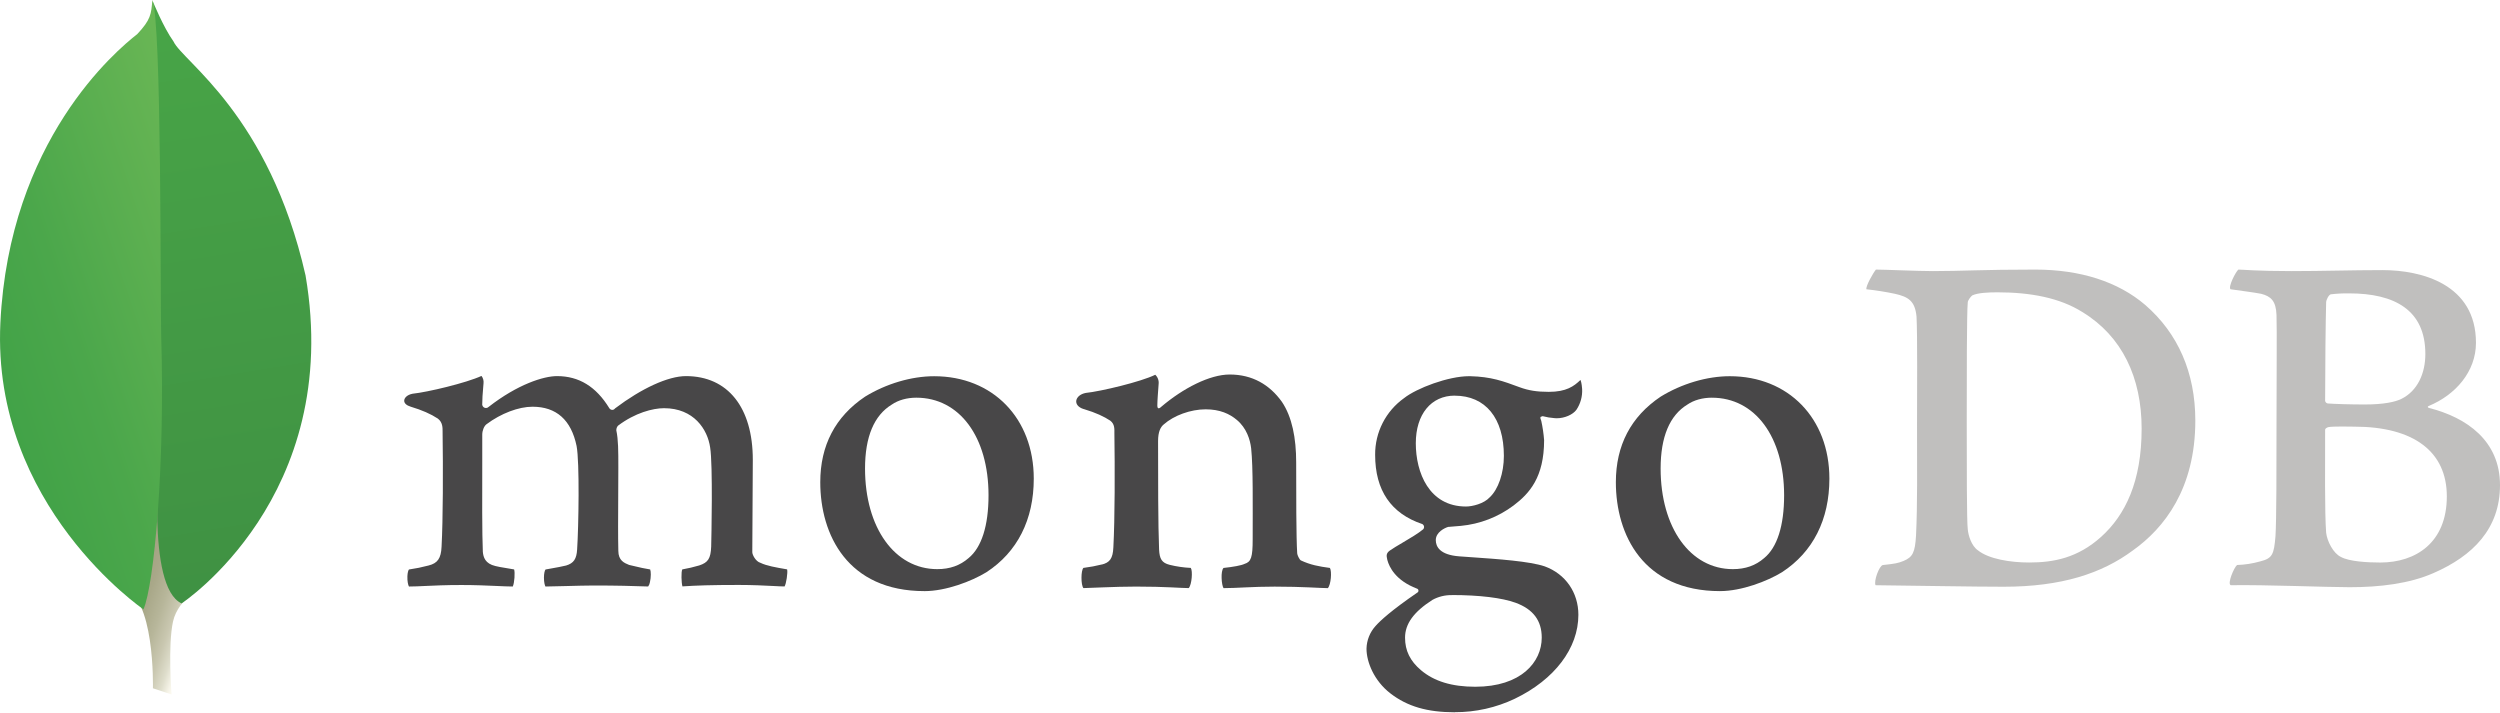
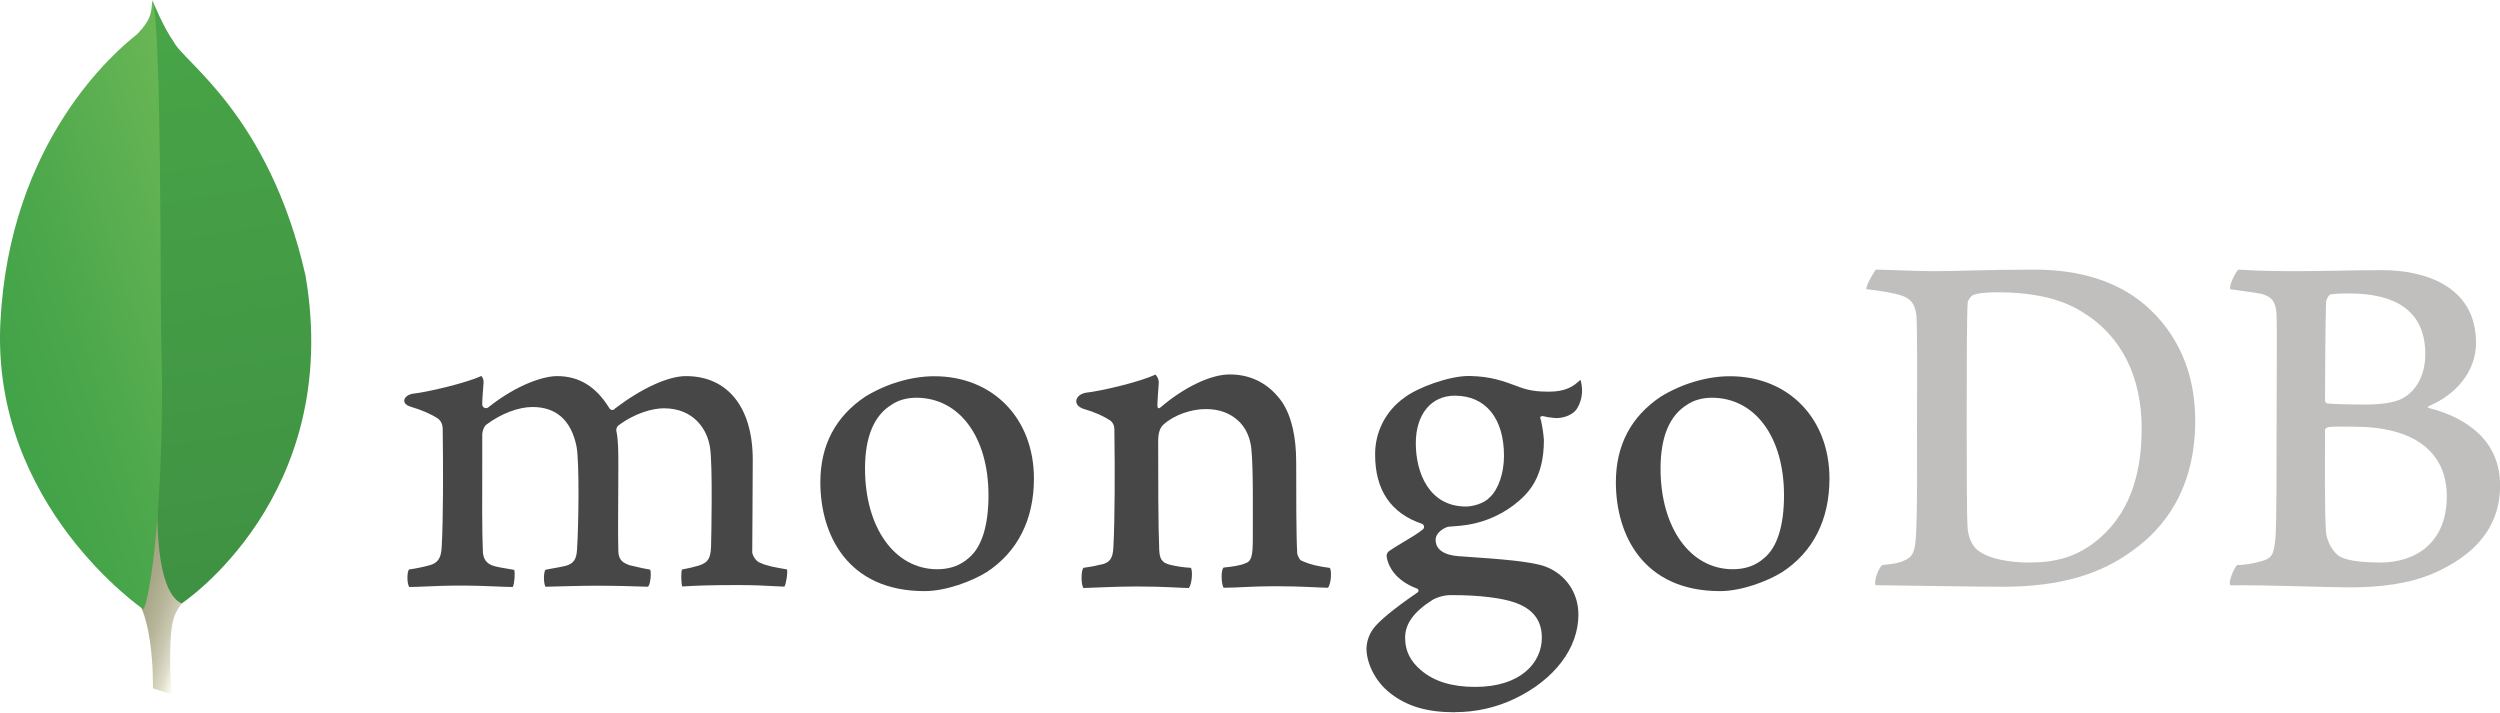
- <svg xmlns="http://www.w3.org/2000/svg" id="Layer_1" data-name="Layer 1" viewBox="0 0 1941.8 553.23">
-   <defs>
-     <style>.cls-1{fill:url(#linear-gradient);}.cls-2{fill:url(#linear-gradient-2);}.cls-3{fill:url(#linear-gradient-3);}.cls-4{fill:#c0bfbe;}.cls-5{fill:#484748;}</style>
-     <linearGradient id="linear-gradient" x1="1190.76" y1="-838.27" x2="1020.21" y2="-839.43" gradientTransform="matrix(-0.98, -0.32, 0.29, -0.88, 1473.45, -35.83)" gradientUnits="userSpaceOnUse">
-       <stop offset="0.23" stop-color="#999875" />
-       <stop offset="0.56" stop-color="#9b9977" />
-       <stop offset="0.68" stop-color="#a09f7e" />
-       <stop offset="0.77" stop-color="#a9a889" />
-       <stop offset="0.84" stop-color="#b7b69a" />
-       <stop offset="0.9" stop-color="#c9c7b0" />
-       <stop offset="0.95" stop-color="#deddcb" />
-       <stop offset="0.99" stop-color="#f8f6eb" />
-       <stop offset="1" stop-color="#fbf9ef" />
-     </linearGradient>
-     <linearGradient id="linear-gradient-2" x1="1217.03" y1="-539.79" x2="971.67" y2="-964.76" gradientTransform="matrix(-0.98, -0.32, 0.29, -0.88, 1473.45, -35.83)" gradientUnits="userSpaceOnUse">
-       <stop offset="0" stop-color="#48a547" />
-       <stop offset="1" stop-color="#3f9143" />
-     </linearGradient>
-     <linearGradient id="linear-gradient-3" x1="1239.5" y1="-845.28" x2="1065.59" y2="-728.46" gradientTransform="matrix(-0.98, -0.32, 0.29, -0.88, 1473.45, -35.83)" gradientUnits="userSpaceOnUse">
-       <stop offset="0" stop-color="#41a247" />
-       <stop offset="0.35" stop-color="#4ba74b" />
-       <stop offset="0.96" stop-color="#67b554" />
-       <stop offset="1" stop-color="#69b655" />
-     </linearGradient>
-   </defs>
-   <path class="cls-1" d="M162.47,579.26,148,574.47s1.84-73.22-24.56-78.35c-17.41-20.18,2.68-861.89,65.94-2.89,0,0-21.65,10.87-25.75,29.34S162.47,579.26,162.47,579.26Z" transform="translate(-29.22 -39.87)" />
-   <path class="cls-2" d="M170.27,508.55S296,425.75,266.54,253.79C238.17,128.86,171.21,87.79,164,72.11c-7.92-11.1-15.9-30.76-15.9-30.76l5.35,348.09S142.39,495.73,170.27,508.55Z" transform="translate(-29.22 -39.87)" />
-   <path class="cls-3" d="M140.65,513.17S22.72,432.73,29.51,290.79,119.58,79.05,135.8,66.39c10.49-11.18,10.92-15.49,11.73-26.52,7.35,15.79,6.13,235.85,6.91,261.57C157.47,401.57,148.9,494.27,140.65,513.17Z" transform="translate(-29.22 -39.87)" />
-   <path class="cls-4" d="M1486.29,249.26c6.75,0,32.41,1.18,44.33,1.18,22.24,0,37.73-1.18,79.43-1.18,35,0,64.35,9.42,85.4,27.46,25.42,22,38.92,52.56,38.92,89.83,0,53-24.23,83.55-48.45,100.81-24.23,18-55.61,28.24-100.49,28.24-23.83,0-64.75-.79-98.91-1.17H1486c-1.58-3.14,2.93-15.37,5.72-15.69,9.23-1,11.73-1.4,16-3.17,7.21-3,8.91-6.64,9.71-19.59,1.19-24.32.79-53.34.79-86.3,0-23.53.39-69.43-.4-83.94-1.19-12.16-6.35-15.3-16.68-17.65a221.86,221.86,0,0,0-22.24-3.53C1478.19,262.21,1484.3,251.61,1486.29,249.26Zm79.28,218.1c8.34,6.67,25,9.42,39.72,9.42,19.06,0,37.73-3.54,56-20,18.66-16.87,31.38-42.76,31.38-83.95,0-39.62-15.09-71.78-46.07-90.61-17.48-11-40.12-15.3-65.94-15.3-7.55,0-15.09.39-19.46,2.35-1.19.79-3.58,3.92-3.58,5.5-.79,7.06-.79,60.8-.79,92.57,0,32.56,0,78.06.79,83.56C1558,455.59,1560.4,463.83,1565.56,467.36Z" transform="translate(-29.22 -39.87)" />
-   <path class="cls-4" d="M1767.82,249.26c3.58,0,14.15,1.18,41.15,1.18,25.42,0,46.07-.78,70.7-.78,30.58,0,72.68,11,72.68,56.48,0,22.36-15.88,40.4-36.54,49-1.2.39-1.2,1.18,0,1.57,29.39,7.45,55.21,25.5,55.21,60,0,33.73-21,54.92-51.63,68.26-18.67,8.23-41.71,11-65.15,11-17.87,0-65.77-2-92.38-1.56-2.79-1.18,2.55-13.74,4.92-15.69a74.58,74.58,0,0,0,18-2.81c9.53-2.35,10.66-5.43,11.85-19.55.8-12.16.8-55.7.8-86.69,0-42.36.39-71,0-85.12-.4-11-4.37-14.52-11.92-16.48-6-1.17-15.88-2.35-23.82-3.53C1759.72,262.6,1765.83,250.83,1767.82,249.26Zm161.9,176.13c0-34.52-25.42-54.13-71.9-54.13-2,0-16.68-.4-20.25.39-1.19.39-2.38,1.17-2.38,2,0,24.72-.4,64.33.79,80,.79,6.67,5.57,16.08,11.52,18.83,6.36,3.53,20.65,4.32,30.58,4.32C1905.49,476.77,1929.72,461.47,1929.72,425.39Zm-90.16-156.9c-1.58.39-3.58,4.32-3.58,6.28-.39,14.12-.79,51-.79,76.48a2.53,2.53,0,0,0,2,2c5.16.4,17.87.79,28.59.79,15.1,0,23.84-2,28.6-4.32,12.71-6.27,18.66-20,18.66-34.91,0-34.13-23.83-47.07-59.17-47.07A105.81,105.81,0,0,0,1839.55,268.48Z" transform="translate(-29.22 -39.87)" />
-   <path class="cls-5" d="M346.87,495.43c-.66-1.06-1.36-4.18-1.22-7.93.11-2.85.68-4.67,1.21-5.29a131.46,131.46,0,0,0,15.25-3.11c7-1.74,9.67-5.53,10.08-14.52,1.15-21.16,1.22-60.83.8-88.73V375c0-3,.08-7.08-3.68-10-5.51-3.63-12.38-6.63-21.07-9.24-3.33-1-5.16-2.73-5.06-4.78s2.19-4.46,6.53-5.3c11.5-1.19,41.66-8.36,53.49-13.82a7.8,7.8,0,0,1,1.59,5.64c-.09,1.24-.2,2.53-.31,3.87-.34,3.94-.71,8.41-.71,12.87a2.91,2.91,0,0,0,2.93,2.55,2.88,2.88,0,0,0,2.05-.87C431.31,338.34,451.48,332,461.87,332c17.06,0,30.34,8.14,40.6,24.89a2.77,2.77,0,0,0,2.31,1.35,2.61,2.61,0,0,0,2.15-1.15C527.67,341.42,548.23,332,562,332c32.52,0,51.94,24.31,51.94,65,0,11.7-.12,26.53-.22,40.37-.1,12.14-.18,23.53-.18,31.41,0,1.91,2.55,7.21,6.41,8.27,4.75,2.31,11.62,3.49,20.3,5l.34.06c.66,2.33-.72,11.41-2,13.27-2.15,0-5.14-.17-8.85-.36-6.75-.35-16-.81-26.78-.81-21.61,0-32.89.42-43.68,1.12-.81-2.69-1.1-11.38-.11-13.19a116.4,116.4,0,0,0,13.18-3.09c6.88-2.27,8.86-5.38,9.26-14.5.16-6.49,1.4-63.59-.81-77.14-2-14-12.64-30.49-35.83-30.49-8.6,0-22.5,3.57-35.74,13.6a5.28,5.28,0,0,0-1.3,3.37l0,.26c1.56,7.32,1.56,15.85,1.56,28.76,0,7.36,0,15.17-.09,22.92-.09,15.74-.18,30.6.09,41.83,0,7.65,4.63,9.48,8.36,11,2,.45,3.63.84,5.24,1.22,3.12.75,6.35,1.53,11.13,2.29.65,1.51.71,6-.18,9.87a7.68,7.68,0,0,1-1.38,3.37c-12-.41-24.34-.77-42.13-.77-5.39,0-14.2.23-22,.44-6.29.17-12.26.33-15.64.35-.49-.78-1.18-3.26-1.18-6.84,0-3.33.61-5.67,1.24-6.39l4.78-.86c4.17-.74,7.77-1.38,11.23-2.23,5.89-1.79,8.1-5.06,8.53-12.54,1.15-17.46,2-67.74-.43-80.34-4.21-20.21-15.73-30.45-34.23-30.45-10.85,0-24.54,5.21-35.73,13.6-1.88,1.38-3.3,4.86-3.3,8.07,0,6,0,13.12,0,20.76-.08,25.26-.17,56.69.45,70.3.38,4.18,1.83,9.16,9.73,11,1.72.48,4.71,1,8.16,1.55,2,.33,4.17.69,6.4,1.09.8,2.16.31,10.64-1.06,13.28-3.45,0-7.7-.22-12.57-.43-7.44-.33-16.7-.74-27.25-.74-12.41,0-21.06.42-28,.74-4.65.22-8.69.42-12.72.43Z" transform="translate(-29.22 -39.87)" />
-   <path class="cls-5" d="M747.28,499c-59.68,0-80.94-43.72-80.94-84.63,0-28.58,11.7-50.92,34.79-66.41,16.41-10.07,36-15.87,53.69-15.87,45.54,0,77.35,32.71,77.35,79.54,0,31.84-12.71,57-36.75,72.68-11.53,7.07-31.54,14.7-48.14,14.7Zm-6.36-150.24c-7.23,0-14,1.89-19,5.33-13.79,8.38-20.81,25.11-20.81,49.68,0,46,23.07,78.16,56.1,78.16,9.74,0,17.69-2.8,24.29-8.56,10.15-8.27,15.53-25.16,15.53-48.81,0-45.34-22.55-75.8-56.1-75.8Z" transform="translate(-29.22 -39.87)" />
-   <path class="cls-5" d="M1365.23,499c-59.68,0-80.94-43.72-80.94-84.63,0-28.59,11.71-50.93,34.8-66.42,16.41-10.07,36-15.87,53.69-15.87,45.54,0,77.36,32.71,77.36,79.53,0,31.85-12.72,57-36.76,72.68-11.53,7.07-31.53,14.7-48.14,14.7Zm-6.36-150.24c-7.24,0-14,1.89-19,5.33-13.78,8.38-20.81,25.1-20.81,49.68,0,46,23.06,78.16,56.1,78.16,9.75,0,17.69-2.8,24.29-8.56,10.15-8.27,15.53-25.15,15.53-48.8,0-45.34-22.54-75.8-56.1-75.8Z" transform="translate(-29.22 -39.87)" />
-   <path class="cls-5" d="M1159.18,593.1c-21.42,0-36.86-4.52-50-14.65-12.83-9.89-18.57-24.56-18.57-34.69a27.11,27.11,0,0,1,7-17.64c3.74-4.24,12.38-12.17,32.35-25.89a1.65,1.65,0,0,0,1-1.57,1.63,1.63,0,0,0-1.25-1.63c-16.46-6.3-21.43-16.63-22.92-22.23,0-.2-.09-.52-.17-.86-.47-2.2-.91-4.28,2.06-6.41,2.3-1.64,6-3.83,9.93-6.15,5.79-3.41,12.34-7.28,16-10.39a2.6,2.6,0,0,0-.66-4.07c-24.36-8.18-36.63-26.25-36.63-53.78a53.54,53.54,0,0,1,22.51-44.07c9.79-7.73,34.39-17,50.32-17h.93c16.39.39,25.63,3.82,38.42,8.55,6.94,2.57,13.52,3.61,22.71,3.61,13.57,0,19.49-4.3,24.58-9.23.29.61,1,2.55,1.3,7a26.42,26.42,0,0,1-4.41,16.12c-2.78,3.84-9.2,6.62-15.27,6.62a17.14,17.14,0,0,1-1.78-.09,50.47,50.47,0,0,1-9.21-1.54l-1.53.53c-.48.7-.17,1.49.23,2.48a5.23,5.23,0,0,1,.23.61,109.09,109.09,0,0,1,2.21,15c0,28.87-11.4,41.46-23.73,50.77a81.07,81.07,0,0,1-41,15.83h0c-.32,0-1.78.13-4.74.39-1.91.17-4.28.39-4.63.39l-.35,0c-2.69.76-9.68,4.08-9.68,10.25,0,5.14,3.17,11.5,18.27,12.64,3.06.23,6.35.46,9.78.69,19.94,1.39,44.84,3.11,56.55,7.09,16.12,5.87,26.15,20.29,26.15,37.63,0,25.91-18.44,50.26-49.32,65.15a107.19,107.19,0,0,1-46.63,10.47Zm-2.38-91a30.34,30.34,0,0,0-14.94,3.69c-14.56,9.32-21.31,18.63-21.31,29.35,0,10.11,3.93,18.14,12.37,25.28,10.22,8.65,24,12.86,42.14,12.86,35.67,0,51.66-19.16,51.66-38.15,0-13.21-6.64-22.07-20.3-27.08-10.53-3.84-28.11-6-49.63-6Zm2.38-154.94c-18.4,0-30.28,14.51-30.28,37,0,22.66,10.22,49.13,39,49.13,4.95,0,13.91-2.2,18.35-7.09,6.69-6.14,11.06-18.83,11.06-32.23,0-29.29-14.27-46.77-38.16-46.77Z" transform="translate(-29.22 -39.87)" />
-   <path class="cls-5" d="M1062.21,481c-8.73-1.18-15.09-2.35-22.64-5.88-1.19-.78-2.79-4.32-2.79-5.49-.79-12.16-.79-47.46-.79-70.61,0-18.83-3.17-35.3-11.12-47.08-9.53-13.33-23-21.18-40.51-21.18-15.49,0-36.14,10.59-53.22,25.11-.4.39-3,2.88-3-1s.66-11.71,1-16.65a8.55,8.55,0,0,0-2.6-7.27c-11.12,5.49-42.44,12.93-54,14.12-8.45,1.63-10.58,9.74-1.58,12.55h0s.09,0,.14,0c9.42,2.83,15.77,5.86,20.51,9,3.57,2.75,3.18,6.67,3.18,9.81.4,26.28.4,66.69-.8,88.65-.4,8.63-2.78,11.76-9.14,13.34l.58-.2a123.92,123.92,0,0,1-14.7,2.75c-2,2-2,13.33,0,15.69,4,0,24.23-1.18,40.91-1.18,23,0,35,1.18,40.91,1.18,2.38-2.75,3.18-13.34,1.59-15.69a84.66,84.66,0,0,1-16.29-2.35c-6.36-1.57-7.95-4.71-8.34-11.77-.79-18.43-.79-57.66-.79-84.34,0-7.45,2-11,4.37-12.95,7.94-7.06,21-11.76,32.57-11.76,11.12,0,18.67,3.53,24.23,8.23,7.55,6.28,10.33,15.3,11.12,22,1.59,14.91,1.19,44.72,1.19,70.61,0,14.12-1.19,17.65-6.35,19.22-2.38,1.18-8.74,2.35-16.29,3.14-2.38,2.35-1.59,13.33,0,15.69,10.33,0,22.25-1.18,39.72-1.18,21.85,0,35.75,1.18,41.31,1.18C1063,494,1063.8,483.75,1062.21,481Z" transform="translate(-29.22 -39.87)" />
+ <svg xmlns="http://www.w3.org/2000/svg" viewBox="0 0 1941.8 553.2">
+   <linearGradient id="a" gradientTransform="matrix(-.98 -.32 .29 -.88 1473.45 -35.83)" gradientUnits="userSpaceOnUse" x1="1190.76" x2="1020.21" y1="-838.27" y2="-839.43">
+     <stop offset=".23" stop-color="#999875" />
+     <stop offset=".56" stop-color="#9b9977" />
+     <stop offset=".68" stop-color="#a09f7e" />
+     <stop offset=".77" stop-color="#a9a889" />
+     <stop offset=".84" stop-color="#b7b69a" />
+     <stop offset=".9" stop-color="#c9c7b0" />
+     <stop offset=".95" stop-color="#deddcb" />
+     <stop offset=".99" stop-color="#f8f6eb" />
+     <stop offset="1" stop-color="#fbf9ef" />
+   </linearGradient>
+   <linearGradient id="b" gradientTransform="matrix(-.98 -.32 .29 -.88 1473.45 -35.83)" gradientUnits="userSpaceOnUse" x1="1217.03" x2="971.67" y1="-539.79" y2="-964.76">
+     <stop offset="0" stop-color="#48a547" />
+     <stop offset="1" stop-color="#3f9143" />
+   </linearGradient>
+   <linearGradient id="c" gradientTransform="matrix(-.98 -.32 .29 -.88 1473.45 -35.83)" gradientUnits="userSpaceOnUse" x1="1239.5" x2="1065.59" y1="-845.28" y2="-728.46">
+     <stop offset="0" stop-color="#41a247" />
+     <stop offset=".35" stop-color="#4ba74b" />
+     <stop offset=".96" stop-color="#67b554" />
+     <stop offset="1" stop-color="#69b655" />
+   </linearGradient>
+   <g transform="translate(-29.22 -39.87)">
+     <path d="m162.5 579.3-14.5-4.8s1.8-73.2-24.6-78.4c-17.4-20.2 2.7-861.9 65.9-2.9 0 0-21.7 10.9-25.8 29.3s-1 56.8-1 56.8z" fill="url(#a)" />
+     <path d="m170.3 508.6s125.7-82.8 96.2-254.8c-28.3-124.9-95.3-166-102.5-181.7-7.9-11.1-15.9-30.8-15.9-30.8l5.4 348.1s-11.1 106.3 16.8 119.2z" fill="url(#b)" />
+     <path d="m140.7 513.2s-118-80.5-111.2-222.4 90.1-211.7 106.3-224.4c10.5-11.2 10.9-15.5 11.7-26.5 7.4 15.8 6.1 235.9 6.9 261.6 3.1 100.1-5.5 192.8-13.7 211.7z" fill="url(#c)" />
+     <path d="m1486.3 249.3c6.8 0 32.4 1.2 44.3 1.2 22.2 0 37.7-1.2 79.4-1.2 35 0 64.4 9.4 85.4 27.5 25.4 22 38.9 52.6 38.9 89.8 0 53-24.2 83.6-48.5 100.8-24.2 18-55.6 28.2-100.5 28.2-23.8 0-64.8-.8-98.9-1.2h-.4c-1.6-3.1 2.9-15.4 5.7-15.7 9.2-1 11.7-1.4 16-3.2 7.2-3 8.9-6.6 9.7-19.6 1.2-24.3.8-53.3.8-86.3 0-23.5.4-69.4-.4-83.9-1.2-12.2-6.4-15.3-16.7-17.7a221.9 221.9 0 0 0 -22.2-3.5c-.7-2.3 5.4-12.9 7.4-15.2zm79.3 218.1c8.3 6.7 25 9.4 39.7 9.4 19.1 0 37.7-3.5 56-20 18.7-16.9 31.4-42.8 31.4-84 0-39.6-15.1-71.8-46.1-90.6-17.5-11-40.1-15.3-65.9-15.3-7.6 0-15.1.4-19.5 2.4-1.2.8-3.6 3.9-3.6 5.5-.8 7.1-.8 60.8-.8 92.6 0 32.6 0 78.1.8 83.6.4 4.6 2.8 12.8 8 16.4z" fill="#c0bfbe" />
+     <path d="m1767.8 249.3c3.6 0 14.2 1.2 41.2 1.2 25.4 0 46.1-.8 70.7-.8 30.6 0 72.7 11 72.7 56.5 0 22.4-15.9 40.4-36.5 49-1.2.4-1.2 1.2 0 1.6 29.4 7.5 55.2 25.5 55.2 60 0 33.7-21 54.9-51.6 68.3-18.7 8.2-41.7 11-65.2 11-17.9 0-65.8-2-92.4-1.6-2.8-1.2 2.6-13.7 4.9-15.7a74.6 74.6 0 0 0 18-2.8c9.5-2.4 10.7-5.4 11.9-19.6.8-12.2.8-55.7.8-86.7 0-42.4.4-71 0-85.1-.4-11-4.4-14.5-11.9-16.5-6-1.2-15.9-2.4-23.8-3.5-2.1-2 4-13.8 6-15.3zm161.9 176.1c0-34.5-25.4-54.1-71.9-54.1-2 0-16.7-.4-20.3.4-1.2.4-2.4 1.2-2.4 2 0 24.7-.4 64.3.8 80 .8 6.7 5.6 16.1 11.5 18.8 6.4 3.5 20.7 4.3 30.6 4.3 27.5 0 51.7-15.3 51.7-51.4zm-90.2-156.9c-1.6.4-3.6 4.3-3.6 6.3-.4 14.1-.8 51-.8 76.5a2.5 2.5 0 0 0 2 2c5.2.4 17.9.8 28.6.8 15.1 0 23.8-2 28.6-4.3 12.7-6.3 18.7-20 18.7-34.9 0-34.1-23.8-47.1-59.2-47.1a105.8 105.8 0 0 0 -14.2.7z" fill="#c0bfbe" />
+     <g fill="#484748">
+       <path d="m346.9 495.4c-.7-1.1-1.4-4.2-1.2-7.9.1-2.9.7-4.7 1.2-5.3a131.5 131.5 0 0 0 15.3-3.1c7-1.7 9.7-5.5 10.1-14.5 1.2-21.2 1.2-60.8.8-88.7v-.9c0-3 .1-7.1-3.7-10-5.5-3.6-12.4-6.6-21.1-9.2-3.3-1-5.2-2.7-5.1-4.8s2.2-4.5 6.5-5.3c11.5-1.2 41.7-8.4 53.5-13.8a7.8 7.8 0 0 1 1.6 5.6c-.1 1.2-.2 2.5-.3 3.9-.3 3.9-.7 8.4-.7 12.9a2.9 2.9 0 0 0 2.9 2.6 2.9 2.9 0 0 0  2.1-.9c22.5-17.7 42.7-24 53.1-24 17.1 0 30.3 8.1 40.6 24.9a2.8 2.8 0 0 0 2.3 1.4 2.6 2.6 0 0 0  2.2-1.2c20.7-15.7 41.2-25.1 55-25.1 32.5 0 51.9 24.3 51.9 65 0 11.7-.1 26.5-.2 40.4-.1 12.1-.2 23.5-.2 31.4 0 1.9 2.6 7.2 6.4 8.3 4.8 2.3 11.6 3.5 20.3 5l .3.1c.7 2.3-.7 11.4-2 13.3-2.2 0-5.1-.2-8.9-.4-6.8-.4-16-.8-26.8-.8-21.6 0-32.9.4-43.7 1.1-.8-2.7-1.1-11.4-.1-13.2a116.4 116.4 0 0 0 13.2-3.1c6.9-2.3 8.9-5.4 9.3-14.5.2-6.5 1.4-63.6-.8-77.1-2-14-12.6-30.5-35.8-30.5-8.6 0-22.5 3.6-35.7 13.6a5.3 5.3 0 0 0 -1.3 3.4v.3c1.6 7.3 1.6 15.9 1.6 28.8 0 7.4 0 15.2-.1 22.9-.1 15.7-.2 30.6.1 41.8 0 7.7 4.6 9.5 8.4 11 2 .5 3.6.8 5.2 1.2 3.1.8 6.4 1.5 11.1 2.3.7 1.5.7 6-.2 9.9a7.7 7.7 0 0 1 -1.4 3.4c-12-.4-24.3-.8-42.1-.8-5.4 0-14.2.2-22 .4-6.3.2-12.3.3-15.6.4-.5-.8-1.2-3.3-1.2-6.8 0-3.3.6-5.7 1.2-6.4l4.8-.9c4.2-.7 7.8-1.4 11.2-2.2 5.9-1.8 8.1-5.1 8.5-12.5 1.2-17.5 2-67.7-.4-80.3-4.2-20.2-15.7-30.5-34.2-30.5-10.9 0-24.5 5.2-35.7 13.6-1.9 1.4-3.3 4.9-3.3 8.1v20.8c-.1 25.3-.2 56.7.5 70.3.4 4.2 1.8 9.2 9.7 11 1.7.5 4.7 1 8.2 1.6 2 .3 4.2.7 6.4 1.1.8 2.2.3 10.6-1.1 13.3-3.5 0-7.7-.2-12.6-.4-7.4-.3-16.7-.7-27.3-.7-12.4 0-21.1.4-28 .7-4.7.2-8.7.4-12.7.4z" />
+       <path d="m747.3 499c-59.7 0-80.9-43.7-80.9-84.6 0-28.6 11.7-50.9 34.8-66.4 16.4-10.1 36-15.9 53.7-15.9 45.5 0 77.4 32.7 77.4 79.5 0 31.8-12.7 57-36.8 72.7-11.5 7.1-31.5 14.7-48.1 14.7zm-6.4-150.2c-7.2 0-14 1.9-19 5.3-13.8 8.4-20.8 25.1-20.8 49.7 0 46 23.1 78.2 56.1 78.2 9.7 0 17.7-2.8 24.3-8.6 10.2-8.3 15.5-25.2 15.5-48.8 0-45.3-22.6-75.8-56.1-75.8z" />
+       <path d="m1365.2 499c-59.7 0-80.9-43.7-80.9-84.6 0-28.6 11.7-50.9 34.8-66.4 16.4-10.1 36-15.9 53.7-15.9 45.5 0 77.4 32.7 77.4 79.5 0 31.9-12.7 57-36.8 72.7-11.5 7.1-31.5 14.7-48.1 14.7zm-6.4-150.2c-7.2 0-14 1.9-19 5.3-13.8 8.4-20.8 25.1-20.8 49.7 0 46 23.1 78.2 56.1 78.2 9.8 0 17.7-2.8 24.3-8.6 10.2-8.3 15.5-25.2 15.5-48.8 0-45.3-22.5-75.8-56.1-75.8z" />
+       <path d="m1159.2 593.1c-21.4 0-36.9-4.5-50-14.7-12.8-9.9-18.6-24.6-18.6-34.7a27.1 27.1 0 0 1 7-17.6c3.7-4.2 12.4-12.2 32.4-25.9a1.7 1.7 0 0 0 1-1.6 1.6 1.6 0 0 0 -1.3-1.6c-16.5-6.3-21.4-16.6-22.9-22.2 0-.2-.1-.5-.2-.9-.5-2.2-.9-4.3 2.1-6.4 2.3-1.6 6-3.8 9.9-6.2 5.8-3.4 12.3-7.3 16-10.4a2.6 2.6 0 0 0 -.7-4.1c-24.4-8.2-36.6-26.3-36.6-53.8a53.5 53.5 0 0 1 22.5-44.1c9.8-7.7 34.4-17 50.3-17h .9c16.4.4 25.6 3.8 38.4 8.6 6.9 2.6 13.5 3.6 22.7 3.6 13.6 0 19.5-4.3 24.6-9.2.3.6 1 2.6 1.3 7a26.4 26.4 0 0 1 -4.4 16.1c-2.8 3.8-9.2 6.6-15.3 6.6a17.1 17.1 0 0 1 -1.8-.1 50.5 50.5 0 0 1 -9.2-1.5l-1.5.5c-.5.7-.2 1.5.2 2.5a5.2 5.2 0 0 1  .2.6 109.1 109.1 0 0 1  2.2 15c0 28.9-11.4 41.5-23.7 50.8a81.1 81.1 0 0 1 -41 15.8c-.3 0-1.8.1-4.7.4-1.9.2-4.3.4-4.6.4h-.4c-2.7.8-9.7 4.1-9.7 10.3 0 5.1 3.2 11.5 18.3 12.6 3.1.2 6.4.5 9.8.7 19.9 1.4 44.8 3.1 56.6 7.1 16.1 5.9 26.2 20.3 26.2 37.6 0 25.9-18.4 50.3-49.3 65.2a107.2 107.2 0 0 1 -46.6 10.5zm-2.4-91a30.3 30.3 0 0 0 -14.9 3.7c-14.6 9.3-21.3 18.6-21.3 29.4 0 10.1 3.9 18.1 12.4 25.3 10.2 8.7 24 12.9 42.1 12.9 35.7 0 51.7-19.2 51.7-38.2 0-13.2-6.6-22.1-20.3-27.1-10.5-3.8-28.1-6-49.6-6zm2.4-154.9c-18.4 0-30.3 14.5-30.3 37 0 22.7 10.2 49.1 39 49.1 5 0 13.9-2.2 18.4-7.1 6.7-6.1 11.1-18.8 11.1-32.2 0-29.3-14.3-46.8-38.2-46.8z" />
+       <path d="m1062.2 481c-8.7-1.2-15.1-2.4-22.6-5.9-1.2-.8-2.8-4.3-2.8-5.5-.8-12.2-.8-47.5-.8-70.6 0-18.8-3.2-35.3-11.1-47.1-9.5-13.3-23-21.2-40.5-21.2-15.5 0-36.1 10.6-53.2 25.1-.4.4-3 2.9-3-1s .7-11.7 1-16.7a8.6 8.6 0 0 0 -2.6-7.3c-11.1 5.5-42.4 12.9-54 14.1-8.5 1.6-10.6 9.7-1.6 12.6s.1 0 .1 0c9.4 2.8 15.8 5.9 20.5 9 3.6 2.8 3.2 6.7 3.2 9.8.4 26.3.4 66.7-.8 88.7-.4 8.6-2.8 11.8-9.1 13.3l.6-.2a123.9 123.9 0 0 1 -14.7 2.8c-2 2-2 13.3 0 15.7 4 0 24.2-1.2 40.9-1.2 23 0 35 1.2 40.9 1.2 2.4-2.8 3.2-13.3 1.6-15.7a84.7 84.7 0 0 1 -16.3-2.4c-6.4-1.6-8-4.7-8.3-11.8-.8-18.4-.8-57.7-.8-84.3 0-7.5 2-11 4.4-13 7.9-7.1 21-11.8 32.6-11.8 11.1 0 18.7 3.5 24.2 8.2 7.6 6.3 10.3 15.3 11.1 22 1.6 14.9 1.2 44.7 1.2 70.6 0 14.1-1.2 17.7-6.4 19.2-2.4 1.2-8.7 2.4-16.3 3.1-2.4 2.4-1.6 13.3 0 15.7 10.3 0 22.3-1.2 39.7-1.2 21.9 0 35.8 1.2 41.3 1.2 2.4-2.4 3.2-12.6 1.6-15.4z" />
+     </g>
+   </g>
</svg>
